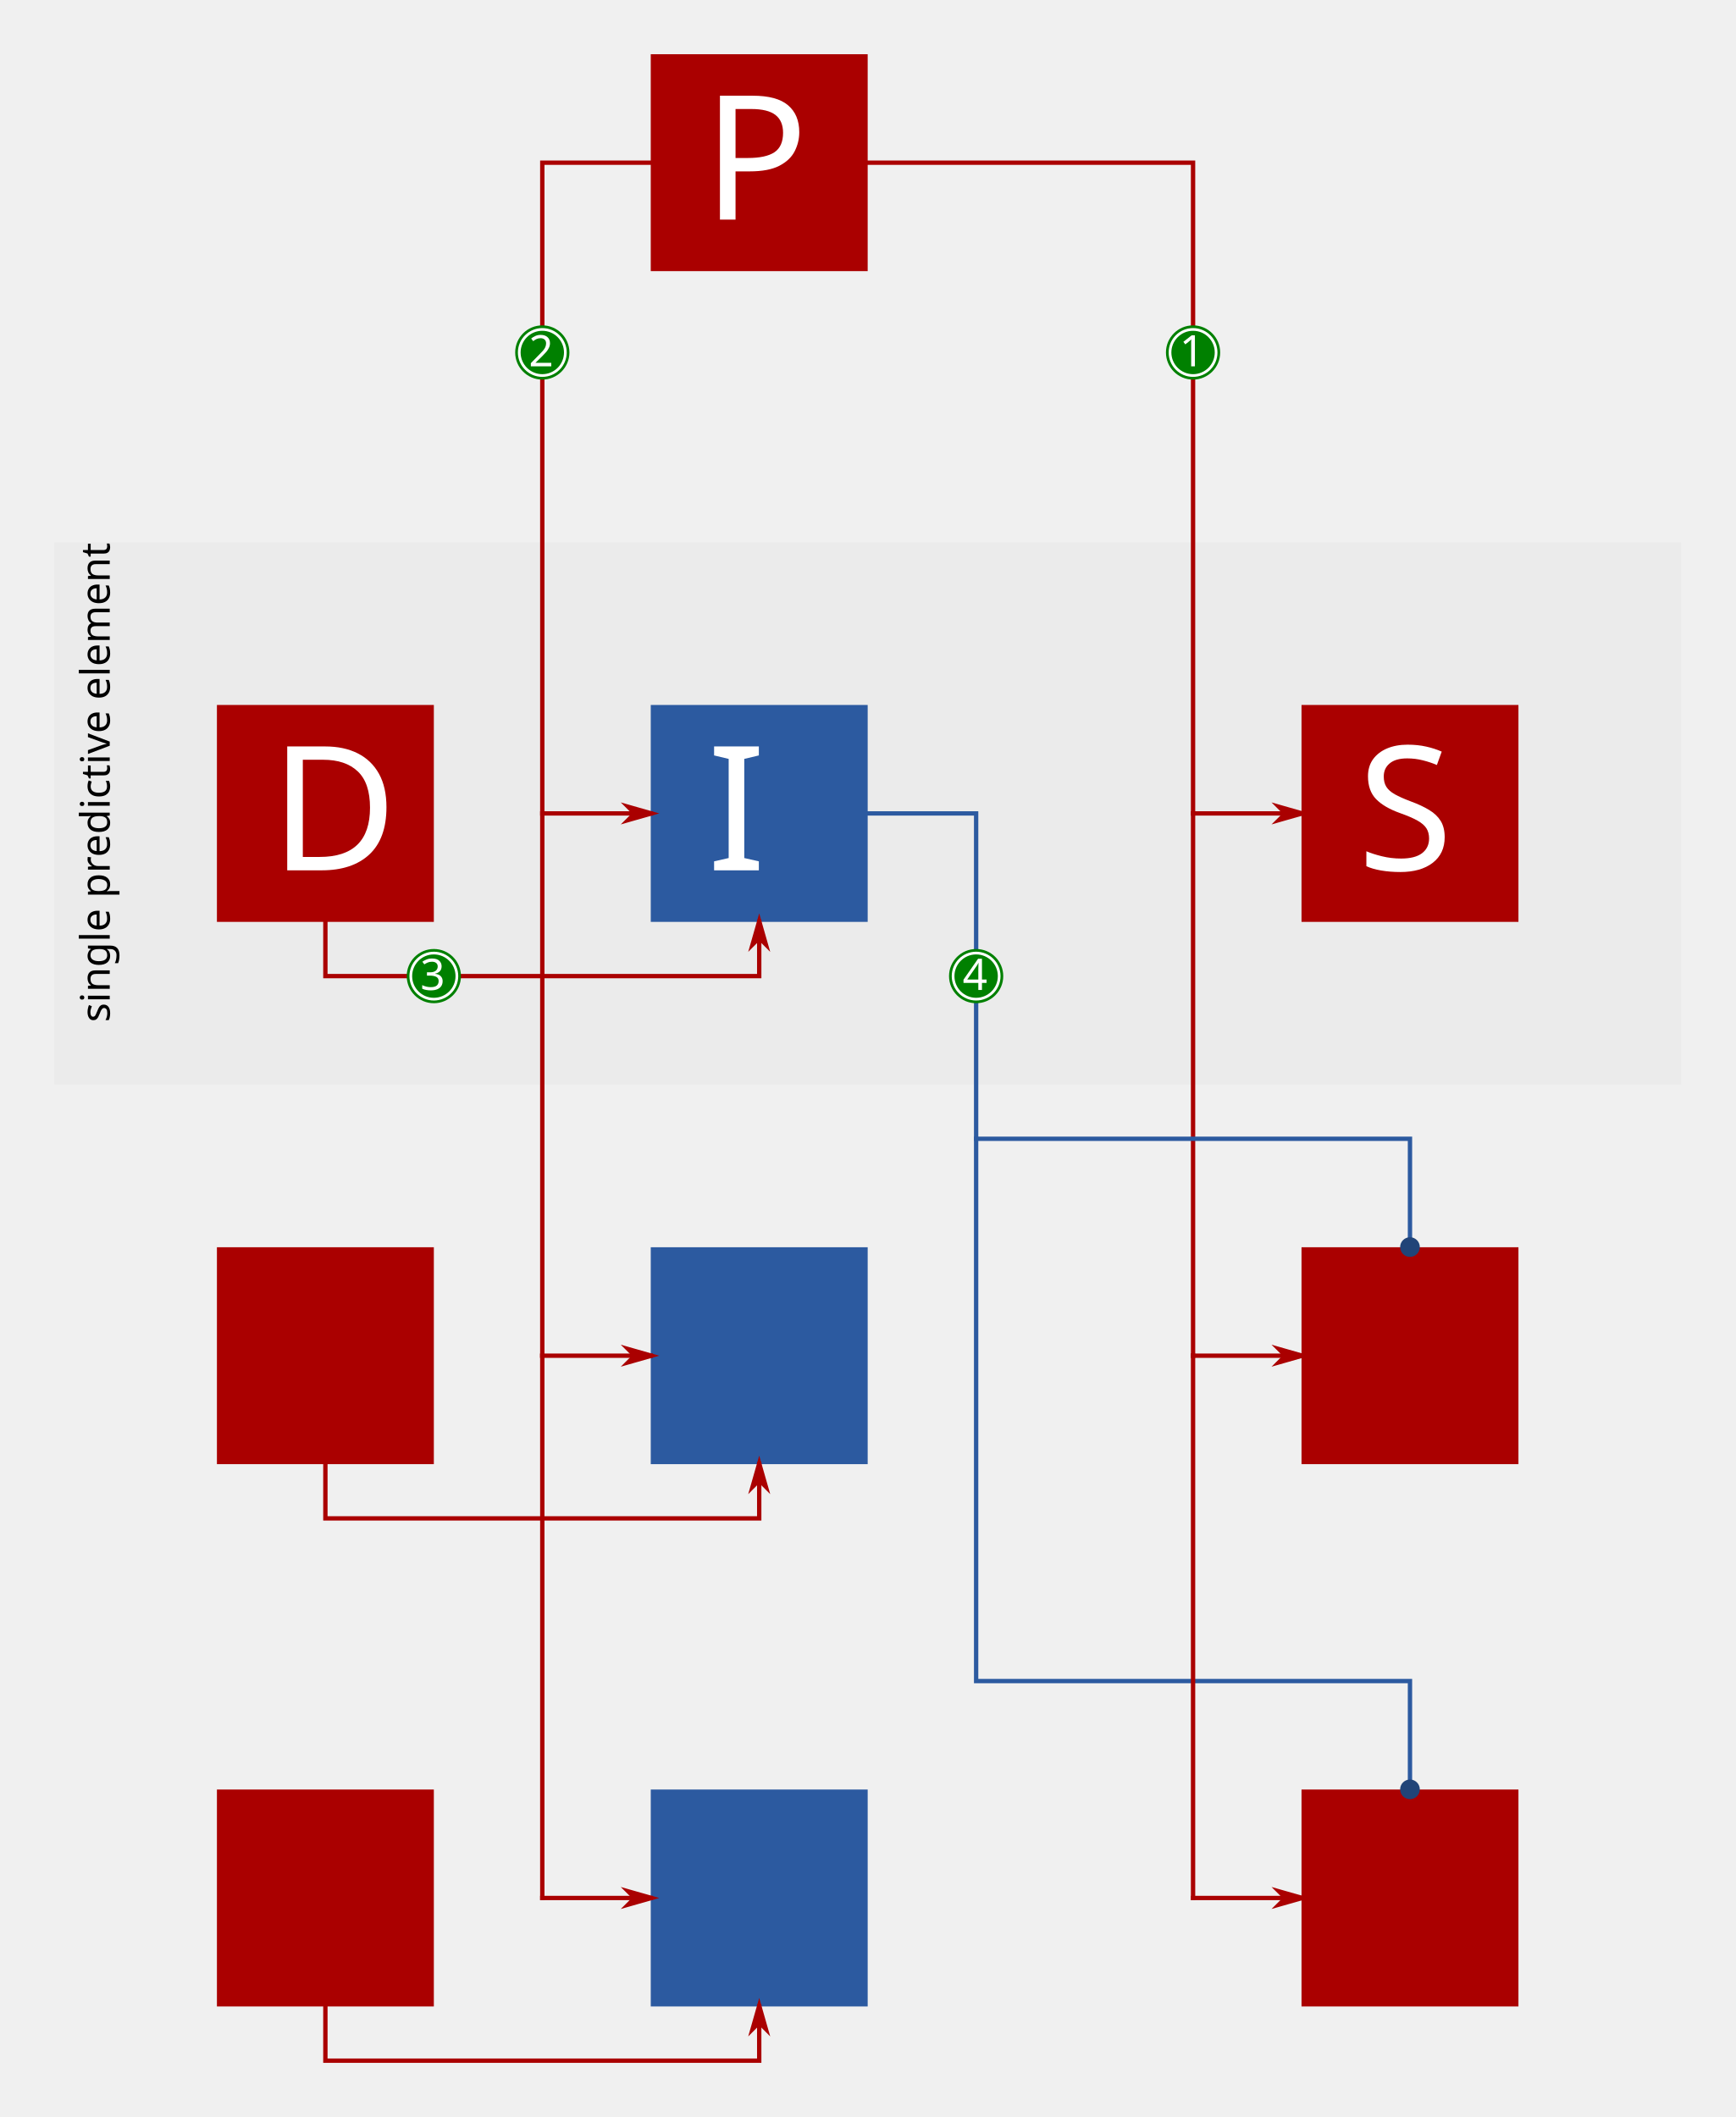
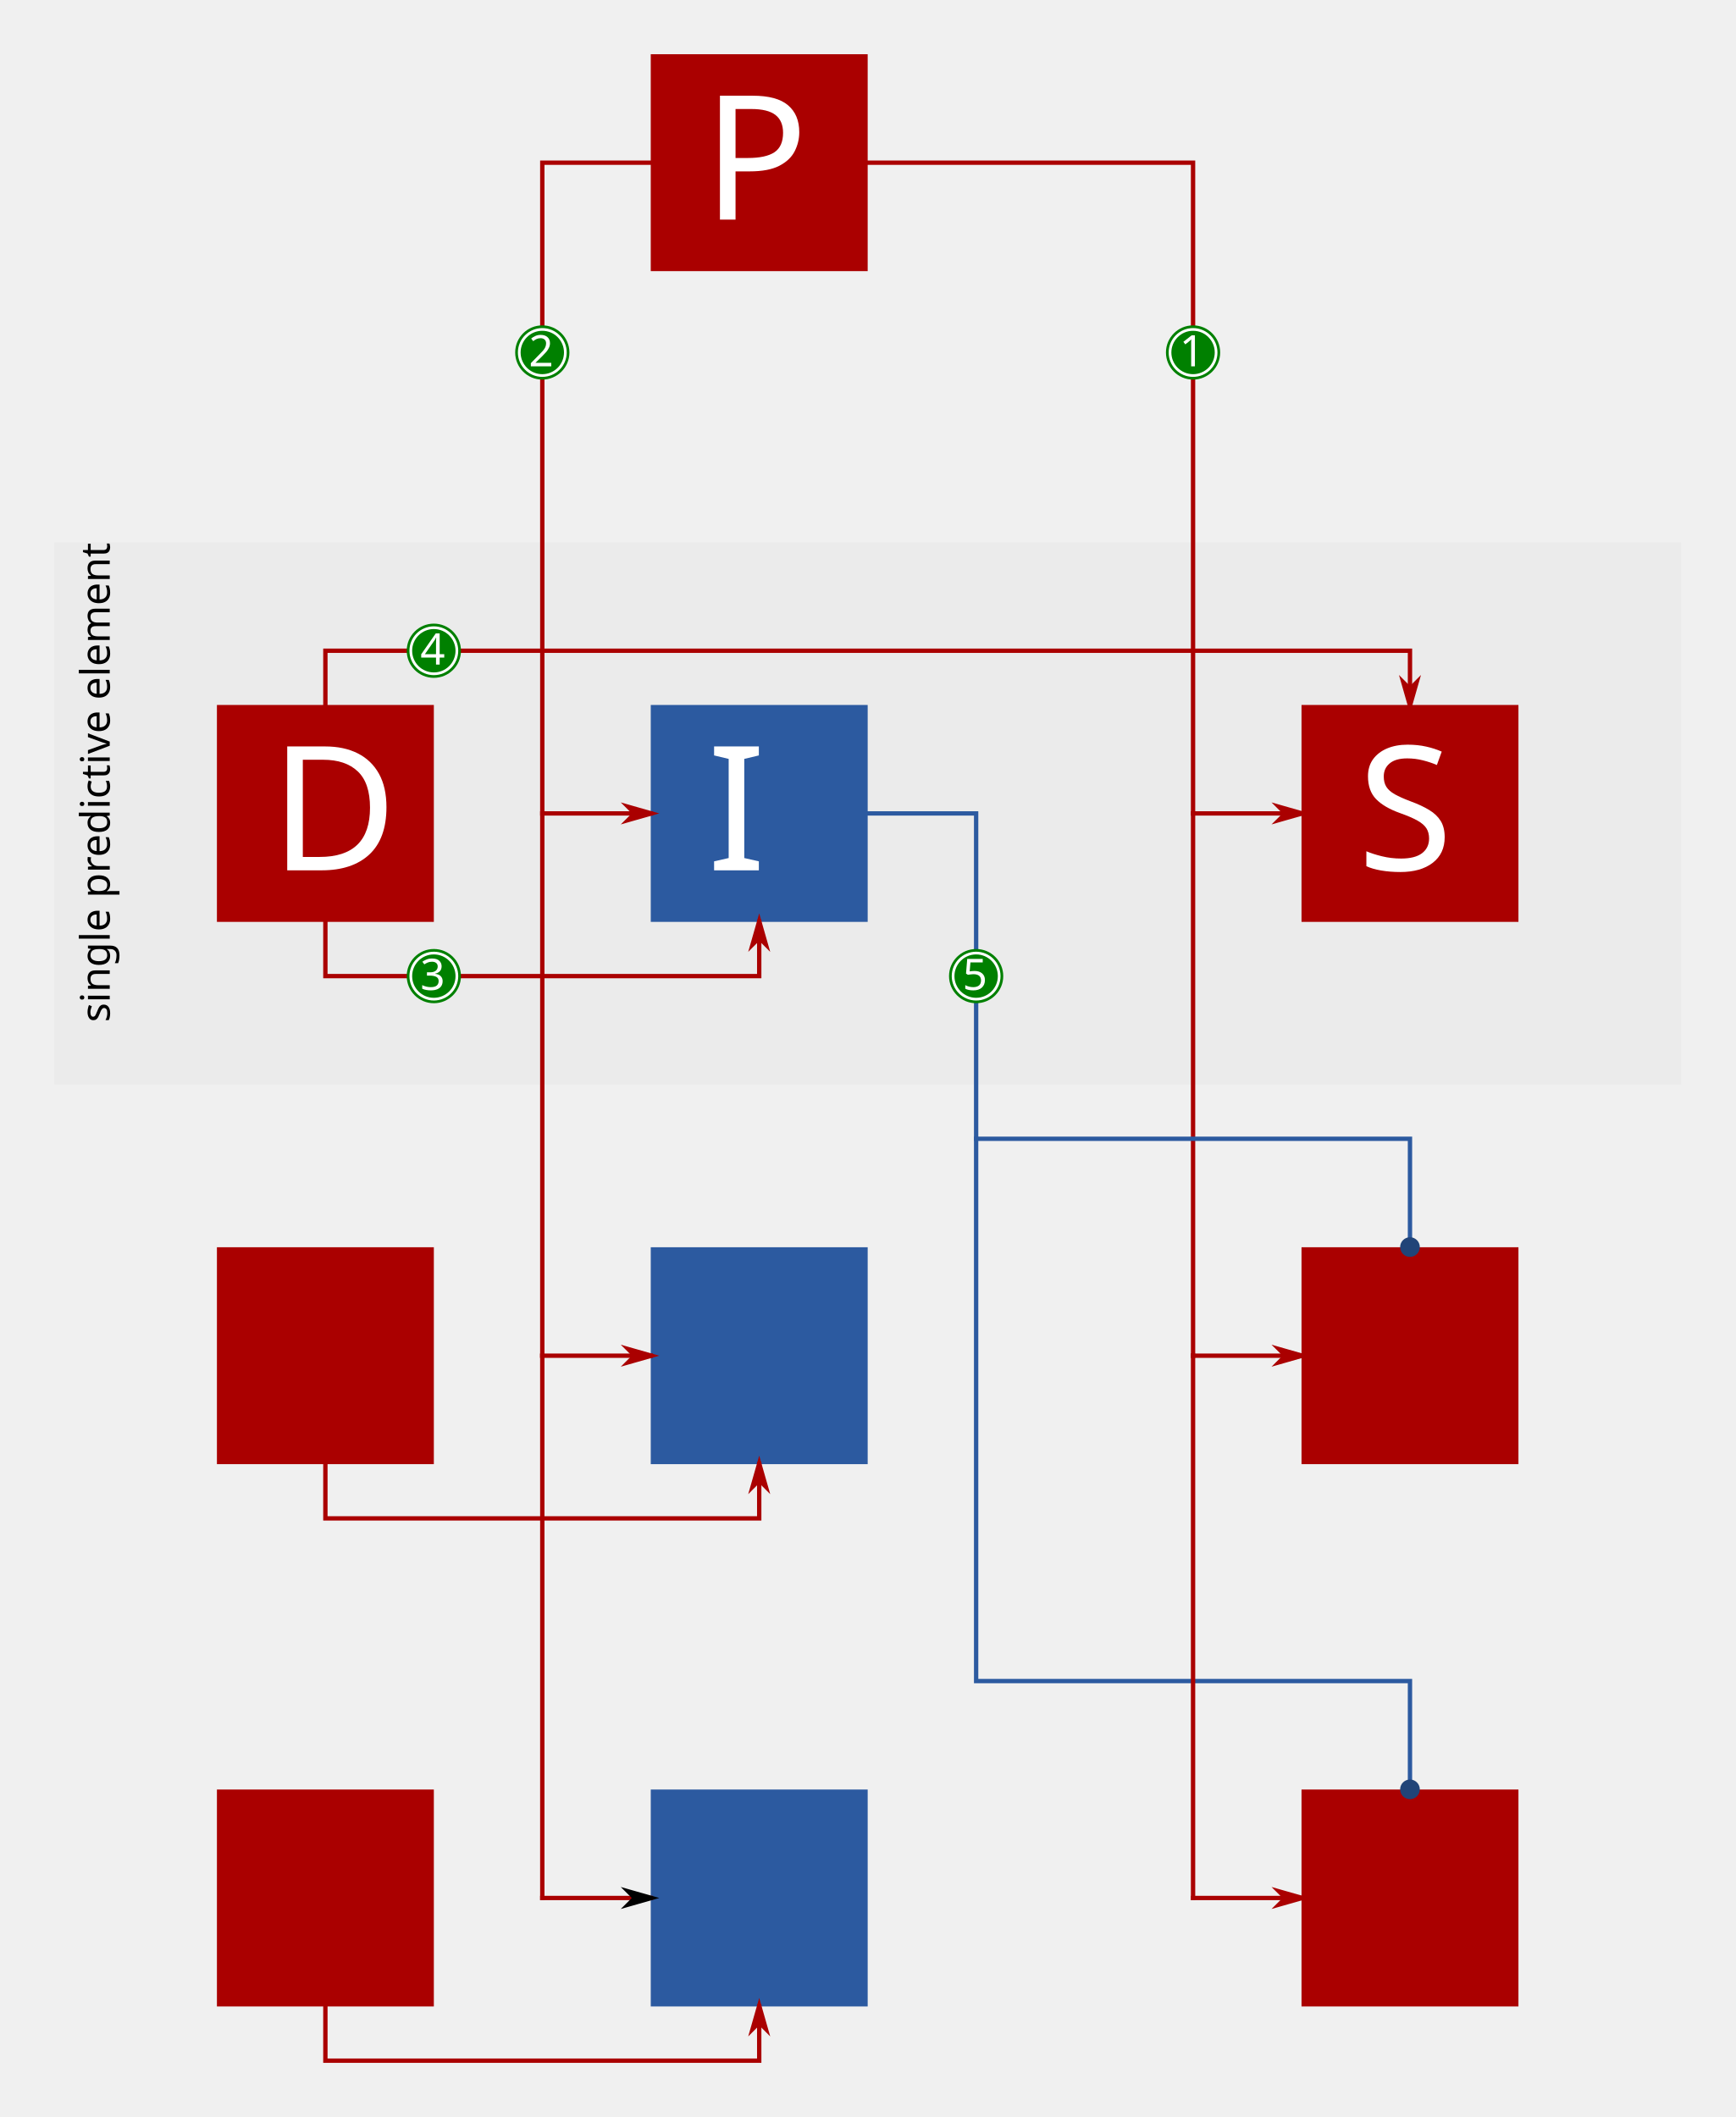
<svg xmlns="http://www.w3.org/2000/svg" width="320" height="390.388" id="svg3313" version="1.1">
  <defs id="defs3315">
+     <marker orient="auto" refY="0.0" refX="0.0" id="marker4678" style="overflow:visible;">
+       <path id="path4680" d="M 0.0,0.0 L 5.0,-5.0 L -12.5,0.0 L 5.0,5.0 L 0.0,0.0 z " style="fill-rule:evenodd;stroke:#aa0000;stroke-width:1pt;stroke-opacity:1;fill:#aa0000;fill-opacity:1" transform="scale(0.4) rotate(180) translate(10,0)" />
+     </marker>
    <marker style="overflow:visible;" id="marker6094" refX="0.0" refY="0.0" orient="auto">
-       <path transform="scale(0.4) rotate(180) translate(10,0)" style="fill-rule:evenodd;stroke:#aa0000;stroke-width:1pt;stroke-opacity:1;fill:#aa0000;fill-opacity:1" d="M 0.0,0.0 L 5.0,-5.0 L -12.5,0.0 L 5.0,5.0 L 0.0,0.0 z " id="path6096" />
+       <path transform="scale(0.4) rotate(180) translate(10,0)" style="fill-rule:evenodd;stroke:#000000;stroke-width:1pt;stroke-opacity:1;fill:#000000;fill-opacity:1" d="M 0.0,0.0 L 5.0,-5.0 L -12.5,0.0 L 5.0,5.0 L 0.0,0.0 z " id="path6096" />
    </marker>
    <marker style="overflow:visible;" id="marker5892" refX="0.0" refY="0.0" orient="auto">
      <path transform="scale(0.4) rotate(180) translate(10,0)" style="fill-rule:evenodd;stroke:#aa0000;stroke-width:1pt;stroke-opacity:1;fill:#aa0000;fill-opacity:1" d="M 0.0,0.0 L 5.0,-5.0 L -12.5,0.0 L 5.0,5.0 L 0.0,0.0 z " id="path5894" />
    </marker>
    <marker style="overflow:visible;" id="marker5696" refX="0.0" refY="0.0" orient="auto">
      <path transform="scale(0.4) rotate(180) translate(10,0)" style="fill-rule:evenodd;stroke:#aa0000;stroke-width:1pt;stroke-opacity:1;fill:#aa0000;fill-opacity:1" d="M 0.0,0.0 L 5.0,-5.0 L -12.5,0.0 L 5.0,5.0 L 0.0,0.0 z " id="path5698" />
    </marker>
    <marker style="overflow:visible;" id="marker5506" refX="0.0" refY="0.0" orient="auto">
      <path transform="scale(0.4) rotate(180) translate(10,0)" style="fill-rule:evenodd;stroke:#aa0000;stroke-width:1pt;stroke-opacity:1;fill:#aa0000;fill-opacity:1" d="M 0.0,0.0 L 5.0,-5.0 L -12.5,0.0 L 5.0,5.0 L 0.0,0.0 z " id="path5508" />
    </marker>
    <marker style="overflow:visible;" id="marker5322" refX="0.0" refY="0.0" orient="auto">
      <path transform="scale(0.4) rotate(180) translate(10,0)" style="fill-rule:evenodd;stroke:#aa0000;stroke-width:1pt;stroke-opacity:1;fill:#aa0000;fill-opacity:1" d="M 0.0,0.0 L 5.0,-5.0 L -12.5,0.0 L 5.0,5.0 L 0.0,0.0 z " id="path5324" />
    </marker>
    <marker style="overflow:visible;" id="marker5143" refX="0.0" refY="0.0" orient="auto">
      <path transform="scale(0.4) rotate(180) translate(10,0)" style="fill-rule:evenodd;stroke:#aa0000;stroke-width:1pt;stroke-opacity:1;fill:#aa0000;fill-opacity:1" d="M 0.0,0.0 L 5.0,-5.0 L -12.5,0.0 L 5.0,5.0 L 0.0,0.0 z " id="path5146" />
    </marker>
    <marker style="overflow:visible;" id="marker4971" refX="0.0" refY="0.0" orient="auto">
      <path transform="scale(0.4) rotate(180) translate(10,0)" style="fill-rule:evenodd;stroke:#aa0000;stroke-width:1pt;stroke-opacity:1;fill:#aa0000;fill-opacity:1" d="M 0.0,0.0 L 5.0,-5.0 L -12.5,0.0 L 5.0,5.0 L 0.0,0.0 z " id="path4973" />
    </marker>
    <marker style="overflow:visible;" id="marker4805" refX="0.0" refY="0.0" orient="auto">
      <path transform="scale(0.4) rotate(180) translate(10,0)" style="fill-rule:evenodd;stroke:#aa0000;stroke-width:1pt;stroke-opacity:1;fill:#aa0000;fill-opacity:1" d="M 0.0,0.0 L 5.0,-5.0 L -12.5,0.0 L 5.0,5.0 L 0.0,0.0 z " id="path4807" />
    </marker>
    <marker orient="auto" refY="0.0" refX="0.0" id="marker4640" style="overflow:visible;">
      <path id="path4393" d="M 0.0,0.0 L 5.0,-5.0 L -12.5,0.0 L 5.0,5.0 L 0.0,0.0 z " style="fill-rule:evenodd;stroke:#aa0000;stroke-width:1pt;stroke-opacity:1;fill:#aa0000;fill-opacity:1" transform="scale(0.4) rotate(180) translate(10,0)" />
    </marker>
    <marker style="overflow:visible" id="DotM" refX="0" refY="0" orient="auto">
      <path transform="matrix(0.4,0,0,0.4,2.96,0.4)" style="fill-rule:evenodd;stroke:#000000;stroke-width:1pt" d="m -2.5,-1 c 0,2.76 -2.24,5 -5,5 -2.76,0 -5,-2.24 -5,-5 0,-2.76 2.24,-5 5,-5 2.76,0 5,2.24 5,5 z" id="path3994" />
    </marker>
    <marker orient="auto" refY="0" refX="0" id="Arrow1Mend" style="overflow:visible">
      <path id="path3939" d="M 0,0 5,-5 -12.5,0 5,5 0,0 z" style="fill-rule:evenodd;stroke:#000000;stroke-width:1pt" transform="matrix(-0.4,0,0,-0.4,-4,0)" />
    </marker>
    <marker orient="auto" refY="0" refX="0" id="Arrow2Mend" style="overflow:visible">
      <path id="path4511" style="fill-rule:evenodd;stroke-width:0.625;stroke-linejoin:round" d="M 8.719,4.034 -2.207,0.016 8.719,-4.002 c -1.745,2.372 -1.735,5.617 -6e-7,8.035 z" transform="scale(-0.6,-0.6)" />
    </marker>
    <marker orient="auto" refY="0" refX="0" id="Arrow1MendJ" style="overflow:visible">
      <path id="path4379" d="M 0,0 5,-5 -12.5,0 5,5 0,0 z" style="fill:#a02c2c;fill-rule:evenodd;stroke:#a02c2c;stroke-width:1pt" transform="matrix(-0.4,0,0,-0.4,-4,0)" />
    </marker>
    <marker orient="auto" refY="0" refX="0" id="Arrow1MendJ4" style="overflow:visible">
      <path id="path5133" d="M 0,0 5,-5 -12.5,0 5,5 0,0 z" style="fill:#aa0000;fill-rule:evenodd;stroke:#aa0000;stroke-width:1pt" transform="matrix(-0.4,0,0,-0.4,-4,0)" />
    </marker>
    <marker orient="auto" refY="0" refX="0" id="Arrow1MendJb" style="overflow:visible">
      <path id="path5136" d="M 0,0 5,-5 -12.5,0 5,5 0,0 z" style="fill:#aa0000;fill-rule:evenodd;stroke:#aa0000;stroke-width:1pt" transform="matrix(-0.4,0,0,-0.4,-4,0)" />
    </marker>
    <marker orient="auto" refY="0" refX="0" id="Arrow2MendZ" style="overflow:visible">
      <path id="path5139" style="fill:#a02c2c;fill-rule:evenodd;stroke:#a02c2c;stroke-width:0.625;stroke-linejoin:round" d="M 8.719,4.034 -2.207,0.016 8.719,-4.002 c -1.745,2.372 -1.735,5.617 -6e-7,8.035 z" transform="scale(-0.6,-0.6)" />
    </marker>
    <marker orient="auto" refY="0" refX="0" id="Arrow2MendE" style="overflow:visible">
      <path id="path5142" style="fill:#a02c2c;fill-rule:evenodd;stroke:#a02c2c;stroke-width:0.625;stroke-linejoin:round" d="M 8.719,4.034 -2.207,0.016 8.719,-4.002 c -1.745,2.372 -1.735,5.617 -6e-7,8.035 z" transform="scale(-0.6,-0.6)" />
    </marker>
    <marker orient="auto" refY="0" refX="0" id="Arrow1MendJm" style="overflow:visible">
      <path id="path5145" d="M 0,0 5,-5 -12.5,0 5,5 0,0 z" style="fill:#aa0000;fill-rule:evenodd;stroke:#aa0000;stroke-width:1pt" transform="matrix(-0.4,0,0,-0.4,-4,0)" />
    </marker>
    <marker orient="auto" refY="0" refX="0" id="Arrow2MendW" style="overflow:visible">
      <path id="path5148" style="fill:#a02c2c;fill-rule:evenodd;stroke:#a02c2c;stroke-width:0.625;stroke-linejoin:round" d="M 8.719,4.034 -2.207,0.016 8.719,-4.002 c -1.745,2.372 -1.735,5.617 -6e-7,8.035 z" transform="scale(-0.6,-0.6)" />
    </marker>
    <marker orient="auto" refY="0" refX="0" id="Arrow2Menda" style="overflow:visible">
      <path id="path6339" style="fill:#2c5aa0;fill-rule:evenodd;stroke:#2c5aa0;stroke-width:0.625;stroke-linejoin:round" d="M 8.719,4.034 -2.207,0.016 8.719,-4.002 c -1.745,2.372 -1.735,5.617 -6e-7,8.035 z" transform="scale(-0.6,-0.6)" />
    </marker>
    <marker orient="auto" refY="0" refX="0" id="Arrow2MendM" style="overflow:visible">
      <path id="path6342" style="fill:#2c5aa0;fill-rule:evenodd;stroke:#2c5aa0;stroke-width:0.625;stroke-linejoin:round" d="M 8.719,4.034 -2.207,0.016 8.719,-4.002 c -1.745,2.372 -1.735,5.617 -6e-7,8.035 z" transform="scale(-0.6,-0.6)" />
    </marker>
    <marker style="overflow:visible" id="DotMh" refX="0" refY="0" orient="auto">
      <path transform="matrix(0.4,0,0,0.4,2.96,0.4)" style="fill:#214478;fill-rule:evenodd;stroke:#214478;stroke-width:1pt" d="m -2.5,-1 c 0,2.76 -2.24,5 -5,5 -2.76,0 -5,-2.24 -5,-5 0,-2.76 2.24,-5 5,-5 2.76,0 5,2.24 5,5 z" id="path7409" />
    </marker>
    <marker orient="auto" refY="0" refX="0" id="Arrow2MendZP" style="overflow:visible">
      <path id="path7412" style="fill:#a02c2c;fill-rule:evenodd;stroke:#a02c2c;stroke-width:0.625;stroke-linejoin:round" d="M 8.719,4.034 -2.207,0.016 8.719,-4.002 c -1.745,2.372 -1.735,5.617 -6e-7,8.035 z" transform="scale(-0.6,-0.6)" />
    </marker>
    <marker orient="auto" refY="0" refX="0" id="Arrow2Mends" style="overflow:visible">
      <path id="path7415" style="fill:#a02c2c;fill-rule:evenodd;stroke:#a02c2c;stroke-width:0.625;stroke-linejoin:round" d="M 8.719,4.034 -2.207,0.016 8.719,-4.002 c -1.745,2.372 -1.735,5.617 -6e-7,8.035 z" transform="scale(-0.6,-0.6)" />
    </marker>
    <marker orient="auto" refY="0" refX="0" id="Arrow2Mend2" style="overflow:visible">
      <path id="path7418" style="fill:#a02c2c;fill-rule:evenodd;stroke:#a02c2c;stroke-width:0.625;stroke-linejoin:round" d="M 8.719,4.034 -2.207,0.016 8.719,-4.002 c -1.745,2.372 -1.735,5.617 -6e-7,8.035 z" transform="scale(-0.6,-0.6)" />
    </marker>
    <marker orient="auto" refY="0" refX="0" id="Arrow1MendJb3" style="overflow:visible">
      <path id="path7421" d="M 0,0 5,-5 -12.5,0 5,5 0,0 z" style="fill:#aa0000;fill-rule:evenodd;stroke:#aa0000;stroke-width:1pt" transform="matrix(-0.4,0,0,-0.4,-4,0)" />
    </marker>
    <marker orient="auto" refY="0" refX="0" id="Arrow2MendW8" style="overflow:visible">
      <path id="path7424" style="fill:#a02c2c;fill-rule:evenodd;stroke:#a02c2c;stroke-width:0.625;stroke-linejoin:round" d="M 8.719,4.034 -2.207,0.016 8.719,-4.002 c -1.745,2.372 -1.735,5.617 -6e-7,8.035 z" transform="scale(-0.6,-0.6)" />
    </marker>
    <marker orient="auto" refY="0" refX="0" id="Arrow2Mend5" style="overflow:visible">
      <path id="path7427" style="fill:#a02c2c;fill-rule:evenodd;stroke:#a02c2c;stroke-width:0.625;stroke-linejoin:round" d="M 8.719,4.034 -2.207,0.016 8.719,-4.002 c -1.745,2.372 -1.735,5.617 -6e-7,8.035 z" transform="scale(-0.6,-0.6)" />
    </marker>
    <marker style="overflow:visible" id="DotML" refX="0" refY="0" orient="auto">
      <path transform="matrix(0.4,0,0,0.4,2.96,0.4)" style="fill:#214478;fill-rule:evenodd;stroke:#214478;stroke-width:1pt" d="m -2.5,-1 c 0,2.76 -2.24,5 -5,5 -2.76,0 -5,-2.24 -5,-5 0,-2.76 2.24,-5 5,-5 2.76,0 5,2.24 5,5 z" id="path7430" />
    </marker>
    <marker orient="auto" refY="0" refX="0" id="Arrow2Mendl" style="overflow:visible">
      <path id="path7433" style="fill:#a02c2c;fill-rule:evenodd;stroke:#a02c2c;stroke-width:0.625;stroke-linejoin:round" d="M 8.719,4.034 -2.207,0.016 8.719,-4.002 c -1.745,2.372 -1.735,5.617 -6e-7,8.035 z" transform="scale(-0.6,-0.6)" />
    </marker>
    <marker orient="auto" refY="0" refX="0" id="Arrow2MendZx" style="overflow:visible">
      <path id="path7436" style="fill:#a02c2c;fill-rule:evenodd;stroke:#a02c2c;stroke-width:0.625;stroke-linejoin:round" d="M 8.719,4.034 -2.207,0.016 8.719,-4.002 c -1.745,2.372 -1.735,5.617 -6e-7,8.035 z" transform="scale(-0.6,-0.6)" />
    </marker>
    <marker orient="auto" refY="0" refX="0" id="Arrow2MendZV" style="overflow:visible">
      <path id="path7439" style="fill:#a02c2c;fill-rule:evenodd;stroke:#a02c2c;stroke-width:0.625;stroke-linejoin:round" d="M 8.719,4.034 -2.207,0.016 8.719,-4.002 c -1.745,2.372 -1.735,5.617 -6e-7,8.035 z" transform="scale(-0.6,-0.6)" />
    </marker>
    <marker orient="auto" refY="0" refX="0" id="Arrow2Mendam" style="overflow:visible">
      <path id="path7442" style="fill:#a02c2c;fill-rule:evenodd;stroke:#a02c2c;stroke-width:0.625;stroke-linejoin:round" d="M 8.719,4.034 -2.207,0.016 8.719,-4.002 c -1.745,2.372 -1.735,5.617 -6e-7,8.035 z" transform="scale(-0.6,-0.6)" />
    </marker>
  </defs>
  <g id="layer1" transform="translate(-60,-682.3622)">
    <rect style="fill:#ebebeb;stroke:none;fill-opacity:1" id="rect7672" width="300" height="100" x="70" y="782.362" />
    <rect style="fill:#aa0000;stroke:none" id="rect3454" width="40" height="40" x="180" y="692.362" />
    <rect y="812.362" x="100" height="40" width="40" id="rect3424" style="fill:#aa0000;stroke:none" />
    <rect style="fill:#aa0000;stroke:none" id="rect3426" width="40" height="40" x="300" y="812.362" />
    <rect y="912.362" x="300" height="40" width="40" id="rect3428" style="fill:#aa0000;stroke:none" />
    <rect style="fill:#aa0000;stroke:none" id="rect3430" width="40" height="40" x="100" y="912.362" />
    <rect y="1012.362" x="100" height="40" width="40" id="rect3432" style="fill:#aa0000;stroke:none" />
    <rect style="fill:#aa0000;stroke:none" id="rect3434" width="40" height="40" x="300" y="1012.362" />
    <rect style="fill:#2c5aa0;stroke:none" id="rect3922-1" width="40" height="40" x="180" y="912.362" />
    <rect y="1012.362" x="180" height="40" width="40" id="rect7304" style="fill:#2c5aa0;stroke:none" />
    <rect y="812.362" x="180" height="40" width="40" id="rect7306" style="fill:#2c5aa0;stroke:none" />
    <text xml:space="preserve" style="font-size:16px;font-style:normal;font-variant:normal;font-weight:bold;font-stretch:normal;line-height:125%;letter-spacing:0px;word-spacing:0px;writing-mode:lr-tb;fill:#000000;fill-opacity:1;stroke:none;font-family:Linux Biolinum;-inkscape-font-specification:Sans Bold" x="337.5" y="268.022" id="text5938">
      <tspan id="tspan5940" x="337.5" y="268.022" />
    </text>
    <path id="path4512" d="m 209.548,145.744 0,10 80,0 0,-10" style="color:#000000;fill:none;stroke:#aa0000;stroke-width:0.8;stroke-linecap:square;stroke-linejoin:miter;stroke-miterlimit:4;stroke-opacity:1;stroke-dasharray:none;stroke-dashoffset:0;marker:none;marker-end:url(#marker5143);visibility:visible;display:inline;overflow:visible;enable-background:accumulate" transform="translate(-89.54841,706.6182)" />
    <path id="path6528" d="m 269.548,5.744 -20,0 0,120 20,0" style="color:#000000;fill:none;stroke:#aa0000;stroke-width:0.8;stroke-linecap:square;stroke-linejoin:miter;stroke-miterlimit:4;stroke-opacity:1;stroke-dasharray:none;stroke-dashoffset:0;marker:none;marker-end:url(#marker5322);visibility:visible;display:inline;overflow:visible;enable-background:accumulate" transform="translate(-89.54841,706.6182)" />
    <path id="path6530" d="m 309.548,5.744 60,0 0,120 20,0" style="color:#000000;fill:none;stroke:#aa0000;stroke-width:0.8;stroke-linecap:square;stroke-linejoin:miter;stroke-miterlimit:4;stroke-opacity:1;stroke-dasharray:none;stroke-dashoffset:0;marker:none;marker-end:url(#marker5506);visibility:visible;display:inline;overflow:visible;enable-background:accumulate" transform="translate(-89.54841,706.6182)" />
    <path style="color:#000000;fill:none;stroke:#aa0000;stroke-width:0.8;stroke-linecap:square;stroke-linejoin:miter;stroke-miterlimit:4;stroke-opacity:1;stroke-dasharray:none;stroke-dashoffset:0;marker:none;marker-end:url(#marker4805);visibility:visible;display:inline;overflow:visible;enable-background:accumulate" d="m 120,952.362 0,10 80,0 0,-10" id="path6538" />
    <path id="path6540" d="m 249.548,225.744 20,0" style="color:#000000;fill:none;stroke:#aa0000;stroke-width:0.8;stroke-linecap:square;stroke-linejoin:miter;stroke-miterlimit:4;stroke-opacity:1;stroke-dasharray:none;stroke-dashoffset:0;marker:none;marker-end:url(#marker4971);visibility:visible;display:inline;overflow:visible;enable-background:accumulate" transform="translate(-89.54841,706.6182)" />
    <path id="path6542" d="m 280,932.362 20,0" style="color:#000000;fill:none;stroke:#aa0000;stroke-width:0.8;stroke-linecap:square;stroke-linejoin:miter;stroke-miterlimit:4;stroke-opacity:1;stroke-dasharray:none;stroke-dashoffset:0;marker:none;marker-end:url(#marker5696);visibility:visible;display:inline;overflow:visible;enable-background:accumulate" />
    <path id="path6544" d="m 249.548,125.744 0,100" style="color:#000000;fill:none;stroke:#aa0000;stroke-width:0.8;stroke-linecap:square;stroke-linejoin:miter;stroke-miterlimit:4;stroke-opacity:1;stroke-dasharray:none;stroke-dashoffset:0;marker:none;visibility:visible;display:inline;overflow:visible;enable-background:accumulate" transform="translate(-89.54841,706.6182)" />
    <path id="path6546" d="m 280,832.362 0,100" style="color:#000000;fill:none;stroke:#aa0000;stroke-width:0.8;stroke-linecap:square;stroke-linejoin:miter;stroke-miterlimit:4;stroke-opacity:1;stroke-dasharray:none;stroke-dashoffset:0;marker:none;visibility:visible;display:inline;overflow:visible;enable-background:accumulate" />
    <path id="path6548" d="m 309.548,125.744 20,0 0,60 80,0 0,20" style="color:#000000;fill:none;stroke:#2c5aa0;stroke-width:0.8;stroke-linecap:square;stroke-linejoin:miter;stroke-miterlimit:4;stroke-opacity:1;stroke-dasharray:none;stroke-dashoffset:0;marker:none;marker-end:url(#DotMh);visibility:visible;display:inline;overflow:visible;enable-background:accumulate" transform="translate(-89.54841,706.6182)" />
    <path id="path6556" d="m 120,1052.362 0,10 80,0 0,-10" style="color:#000000;fill:none;stroke:#aa0000;stroke-width:0.8;stroke-linecap:square;stroke-linejoin:miter;stroke-miterlimit:4;stroke-opacity:1;stroke-dasharray:none;stroke-dashoffset:0;marker:none;marker-end:url(#marker4640);visibility:visible;display:inline;overflow:visible;enable-background:accumulate" />
    <path style="color:#000000;fill:none;stroke:#aa0000;stroke-width:0.8;stroke-linecap:square;stroke-linejoin:miter;stroke-miterlimit:4;stroke-opacity:1;stroke-dasharray:none;stroke-dashoffset:0;marker:none;marker-end:url(#marker6094);visibility:visible;display:inline;overflow:visible;enable-background:accumulate" d="m 160,1032.362 20,0" id="path6558" />
    <path style="color:#000000;fill:none;stroke:#aa0000;stroke-width:0.8;stroke-linecap:square;stroke-linejoin:miter;stroke-miterlimit:4;stroke-opacity:1;stroke-dasharray:none;stroke-dashoffset:0;marker:none;marker-end:url(#marker5892);visibility:visible;display:inline;overflow:visible;enable-background:accumulate" d="m 280,1032.362 20,0" id="path6560" />
    <path id="path6562" d="m 329.548,185.744 0,100 80,0 0,20" style="color:#000000;fill:none;stroke:#2c5aa0;stroke-width:0.8;stroke-linecap:square;stroke-linejoin:miter;stroke-miterlimit:4;stroke-opacity:1;stroke-dasharray:none;stroke-dashoffset:0;marker:none;marker-end:url(#DotML);visibility:visible;display:inline;overflow:visible;enable-background:accumulate" transform="translate(-89.54841,706.6182)" />
    <path id="path6766" d="m 369.548,225.744 0,100" style="color:#000000;fill:none;stroke:#aa0000;stroke-width:0.8;stroke-linecap:square;stroke-linejoin:miter;stroke-miterlimit:4;stroke-opacity:1;stroke-dasharray:none;stroke-dashoffset:0;marker:none;visibility:visible;display:inline;overflow:visible;enable-background:accumulate" transform="translate(-89.54841,706.6182)" />
    <path id="path6768" d="m 249.548,225.744 0,100" style="color:#000000;fill:none;stroke:#aa0000;stroke-width:0.8;stroke-linecap:square;stroke-linejoin:miter;stroke-miterlimit:4;stroke-opacity:1;stroke-dasharray:none;stroke-dashoffset:0;marker:none;visibility:visible;display:inline;overflow:visible;enable-background:accumulate" transform="translate(-89.54841,706.6182)" />
    <text xml:space="preserve" style="font-size:48px;font-style:normal;font-variant:normal;font-weight:bold;font-stretch:normal;text-align:start;line-height:125%;letter-spacing:0px;word-spacing:0px;writing-mode:lr-tb;text-anchor:start;fill:#ffffff;fill-opacity:1;stroke:none;font-family:Source Code Pro;-inkscape-font-specification:Sans Bold;" x="109.856" y="842.858" id="text7652">
      <tspan id="tspan7654" x="109.856" y="842.858" style="font-size:32px;font-weight:normal;-inkscape-font-specification:Source Code Pro;fill:#ffffff;">D</tspan>
    </text>
    <text xml:space="preserve" style="font-size:48px;font-style:normal;font-variant:normal;font-weight:bold;font-stretch:normal;text-align:start;line-height:125%;letter-spacing:0px;word-spacing:0px;writing-mode:lr-tb;text-anchor:start;fill:#ffffff;fill-opacity:1;stroke:none;font-family:Source Code Pro;-inkscape-font-specification:Sans Bold;" x="190.4" y="842.858" id="text7656">
      <tspan id="tspan7658" x="190.4" y="842.858" style="font-size:32px;font-weight:normal;-inkscape-font-specification:Source Code Pro;fill:#ffffff;">I</tspan>
    </text>
    <text xml:space="preserve" style="font-size:48px;font-style:normal;font-variant:normal;font-weight:normal;font-stretch:normal;text-align:start;line-height:125%;letter-spacing:0px;word-spacing:0px;writing-mode:lr-tb;text-anchor:start;fill:#ffffff;fill-opacity:1;stroke:none;font-family:Source Code Pro;-inkscape-font-specification:Sans;" x="189.648" y="722.858" id="text7660">
      <tspan id="tspan7662" x="189.648" y="722.858" style="font-size:32px;fill:#ffffff;">P</tspan>
    </text>
    <text xml:space="preserve" style="font-size:32px;font-style:normal;font-variant:normal;font-weight:normal;font-stretch:normal;text-align:start;line-height:125%;letter-spacing:0px;word-spacing:0px;writing-mode:lr-tb;text-anchor:start;fill:#ffffff;fill-opacity:1;stroke:none;font-family:Source Code Pro;-inkscape-font-specification:Sans;" x="310.336" y="842.858" id="text7664">
      <tspan id="tspan7666" x="310.336" y="842.858">S</tspan>
    </text>
    <text xml:space="preserve" style="font-style:normal;font-variant:normal;font-weight:normal;font-stretch:normal;font-size:48px;line-height:125%;font-family:'Linux Libertine';-inkscape-font-specification:'Linux Libertine';text-align:start;letter-spacing:0px;word-spacing:0px;writing-mode:lr-tb;text-anchor:start;fill:#000000;fill-opacity:1;stroke:none;stroke-width:1px;stroke-linecap:butt;stroke-linejoin:miter;stroke-opacity:1" x="-870.869" y="80.237" id="text7327" transform="matrix(0,-1,1,0,0,0)">
      <tspan id="tspan7329" x="-870.869" y="80.237" style="font-style:normal;font-variant:normal;font-weight:normal;font-stretch:normal;font-size:7.5px;font-family:'Linux Libertine';-inkscape-font-specification:'Linux Libertine'">single predictive element</tspan>
    </text>
    <g transform="translate(-80,-195)" id="g4550">
      <circle r="10" cy="210" cx="60" transform="matrix(0.5,0,0,0.5,210,837.3622)" id="path8216" style="fill:#008000;fill-opacity:1;stroke:none" />
      <circle r="10" cy="210" cx="60" style="fill:#ffffff;fill-opacity:1;stroke:none" id="path8218" transform="matrix(0.45,0,0,0.45,213,847.8622)" />
      <circle r="10" cy="210" cx="60" style="fill:#008000;fill-opacity:1;stroke:none" id="path8220" transform="matrix(0.4,0,0,0.4,216,858.3622)" />
      <text xml:space="preserve" style="font-style:normal;font-variant:normal;font-weight:bold;font-stretch:normal;font-size:48px;line-height:125%;font-family:'Source Code Pro';-inkscape-font-specification:'Sans Bold';text-align:start;letter-spacing:0px;word-spacing:0px;writing-mode:lr-tb;text-anchor:start;fill:#000000;fill-opacity:1;stroke:none" x="237.496" y="944.914" id="text8222">
        <tspan id="tspan8224" x="237.496" y="944.914" style="font-weight:normal;font-size:8px;-inkscape-font-specification:'Source Code Pro';fill:#ffffff">2</tspan>
      </text>
    </g>
    <g id="g7347" transform="translate(40,-195)">
      <circle style="fill:#008000;fill-opacity:1;stroke:none" id="circle7349" transform="matrix(0.5,0,0,0.5,210,837.3622)" cx="60" cy="210" r="10" />
      <circle transform="matrix(0.45,0,0,0.45,213,847.8622)" id="circle7351" style="fill:#ffffff;fill-opacity:1;stroke:none" cx="60" cy="210" r="10" />
      <circle transform="matrix(0.4,0,0,0.4,216,858.3622)" id="circle7353" style="fill:#008000;fill-opacity:1;stroke:none" cx="60" cy="210" r="10" />
      <text id="text7355" y="944.914" x="237.496" style="font-style:normal;font-variant:normal;font-weight:bold;font-stretch:normal;font-size:48px;line-height:125%;font-family:'Source Code Pro';-inkscape-font-specification:'Sans Bold';text-align:start;letter-spacing:0px;word-spacing:0px;writing-mode:lr-tb;text-anchor:start;fill:#000000;fill-opacity:1;stroke:none" xml:space="preserve">
        <tspan style="font-weight:normal;font-size:8px;-inkscape-font-specification:'Source Code Pro';fill:#ffffff" y="944.914" x="237.496" id="tspan7357">1</tspan>
      </text>
    </g>
    <g transform="translate(-100,-80)" id="g7359">
      <circle r="10" cy="210" cx="60" transform="matrix(0.5,0,0,0.5,210,837.3622)" id="circle7361" style="fill:#008000;fill-opacity:1;stroke:none" />
      <circle r="10" cy="210" cx="60" style="fill:#ffffff;fill-opacity:1;stroke:none" id="circle7363" transform="matrix(0.45,0,0,0.45,213,847.8622)" />
      <circle r="10" cy="210" cx="60" style="fill:#008000;fill-opacity:1;stroke:none" id="circle7365" transform="matrix(0.4,0,0,0.4,216,858.3622)" />
      <text xml:space="preserve" style="font-style:normal;font-variant:normal;font-weight:bold;font-stretch:normal;font-size:48px;line-height:125%;font-family:'Source Code Pro';-inkscape-font-specification:'Sans Bold';text-align:start;letter-spacing:0px;word-spacing:0px;writing-mode:lr-tb;text-anchor:start;fill:#000000;fill-opacity:1;stroke:none" x="237.496" y="944.914" id="text7367">
        <tspan id="tspan7369" x="237.496" y="944.914" style="font-weight:normal;font-size:8px;-inkscape-font-specification:'Source Code Pro';fill:#ffffff">3</tspan>
      </text>
    </g>
    <g id="g7371" transform="translate(0,-80)">
      <circle style="fill:#008000;fill-opacity:1;stroke:none" id="circle7373" transform="matrix(0.5,0,0,0.5,210,837.3622)" cx="60" cy="210" r="10" />
      <circle transform="matrix(0.45,0,0,0.45,213,847.8622)" id="circle7375" style="fill:#ffffff;fill-opacity:1;stroke:none" cx="60" cy="210" r="10" />
      <circle transform="matrix(0.4,0,0,0.4,216,858.3622)" id="circle7377" style="fill:#008000;fill-opacity:1;stroke:none" cx="60" cy="210" r="10" />
      <text id="text7379" y="944.914" x="237.496" style="font-style:normal;font-variant:normal;font-weight:bold;font-stretch:normal;font-size:48px;line-height:125%;font-family:'Source Code Pro';-inkscape-font-specification:'Sans Bold';text-align:start;letter-spacing:0px;word-spacing:0px;writing-mode:lr-tb;text-anchor:start;fill:#000000;fill-opacity:1;stroke:none" xml:space="preserve">
-         <tspan style="font-weight:normal;font-size:8px;-inkscape-font-specification:'Source Code Pro';fill:#ffffff" y="944.914" x="237.496" id="tspan7381">4</tspan>
+         <tspan style="font-weight:normal;font-size:8px;-inkscape-font-specification:'Source Code Pro';fill:#ffffff" y="944.914" x="237.496" id="tspan7381">5</tspan>
+       </text>
+     </g>
+     <path style="color:#000000;display:inline;overflow:visible;visibility:visible;fill:none;fill-rule:evenodd;stroke:#aa0000;stroke-width:0.8;stroke-linecap:square;stroke-linejoin:miter;stroke-miterlimit:4;stroke-dasharray:none;stroke-dashoffset:0;stroke-opacity:1;marker:none;enable-background:accumulate;marker-end:url(#marker4678)" d="m 120,812.362 0,-10 200,0 0,10" id="path4466" />
+     <g id="g4934" transform="translate(-100,-140)">
+       <circle style="fill:#008000;fill-opacity:1;stroke:none" id="circle4936" transform="matrix(0.5,0,0,0.5,210,837.3622)" cx="60" cy="210" r="10" />
+       <circle transform="matrix(0.45,0,0,0.45,213,847.8622)" id="circle4938" style="fill:#ffffff;fill-opacity:1;stroke:none" cx="60" cy="210" r="10" />
+       <circle transform="matrix(0.4,0,0,0.4,216,858.3622)" id="circle4940" style="fill:#008000;fill-opacity:1;stroke:none" cx="60" cy="210" r="10" />
+       <text id="text4942" y="944.914" x="237.496" style="font-style:normal;font-variant:normal;font-weight:bold;font-stretch:normal;font-size:48px;line-height:125%;font-family:'Source Code Pro';-inkscape-font-specification:'Sans Bold';text-align:start;letter-spacing:0px;word-spacing:0px;writing-mode:lr-tb;text-anchor:start;fill:#000000;fill-opacity:1;stroke:none" xml:space="preserve">
+         <tspan style="font-weight:normal;font-size:8px;-inkscape-font-specification:'Source Code Pro';fill:#ffffff" y="944.914" x="237.496" id="tspan4944">4</tspan>
      </text>
    </g>
  </g>
</svg>
